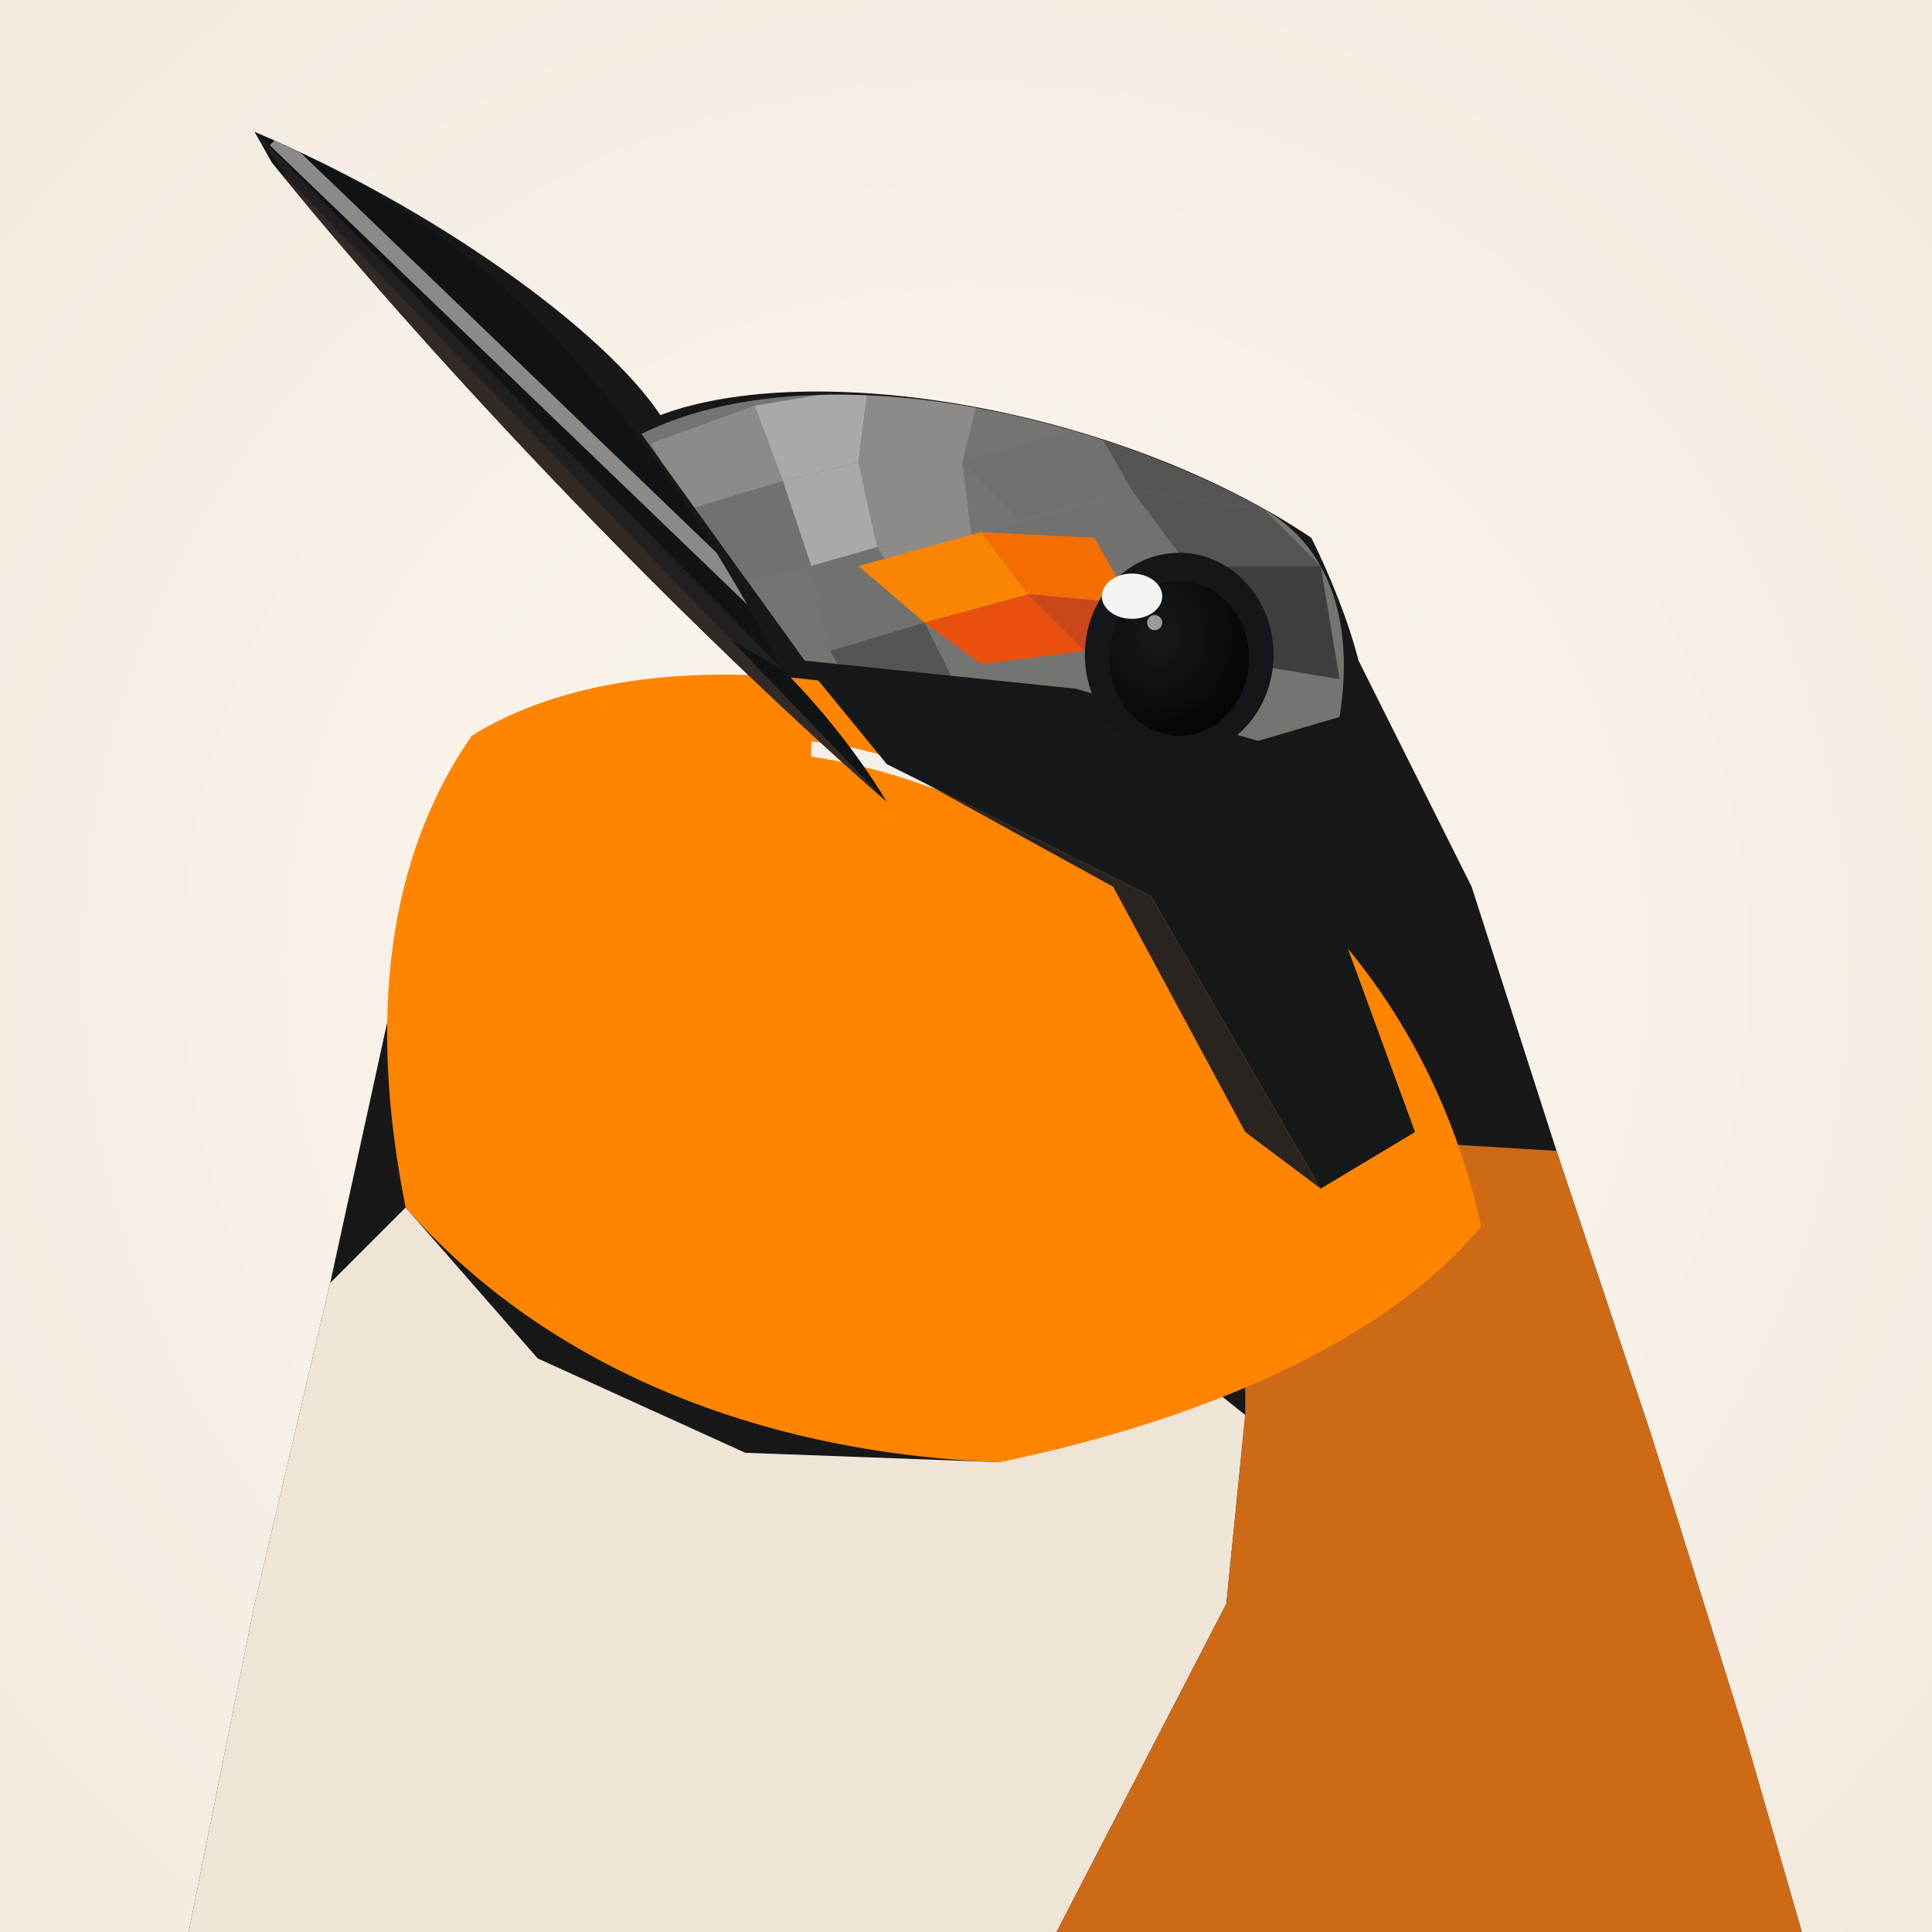
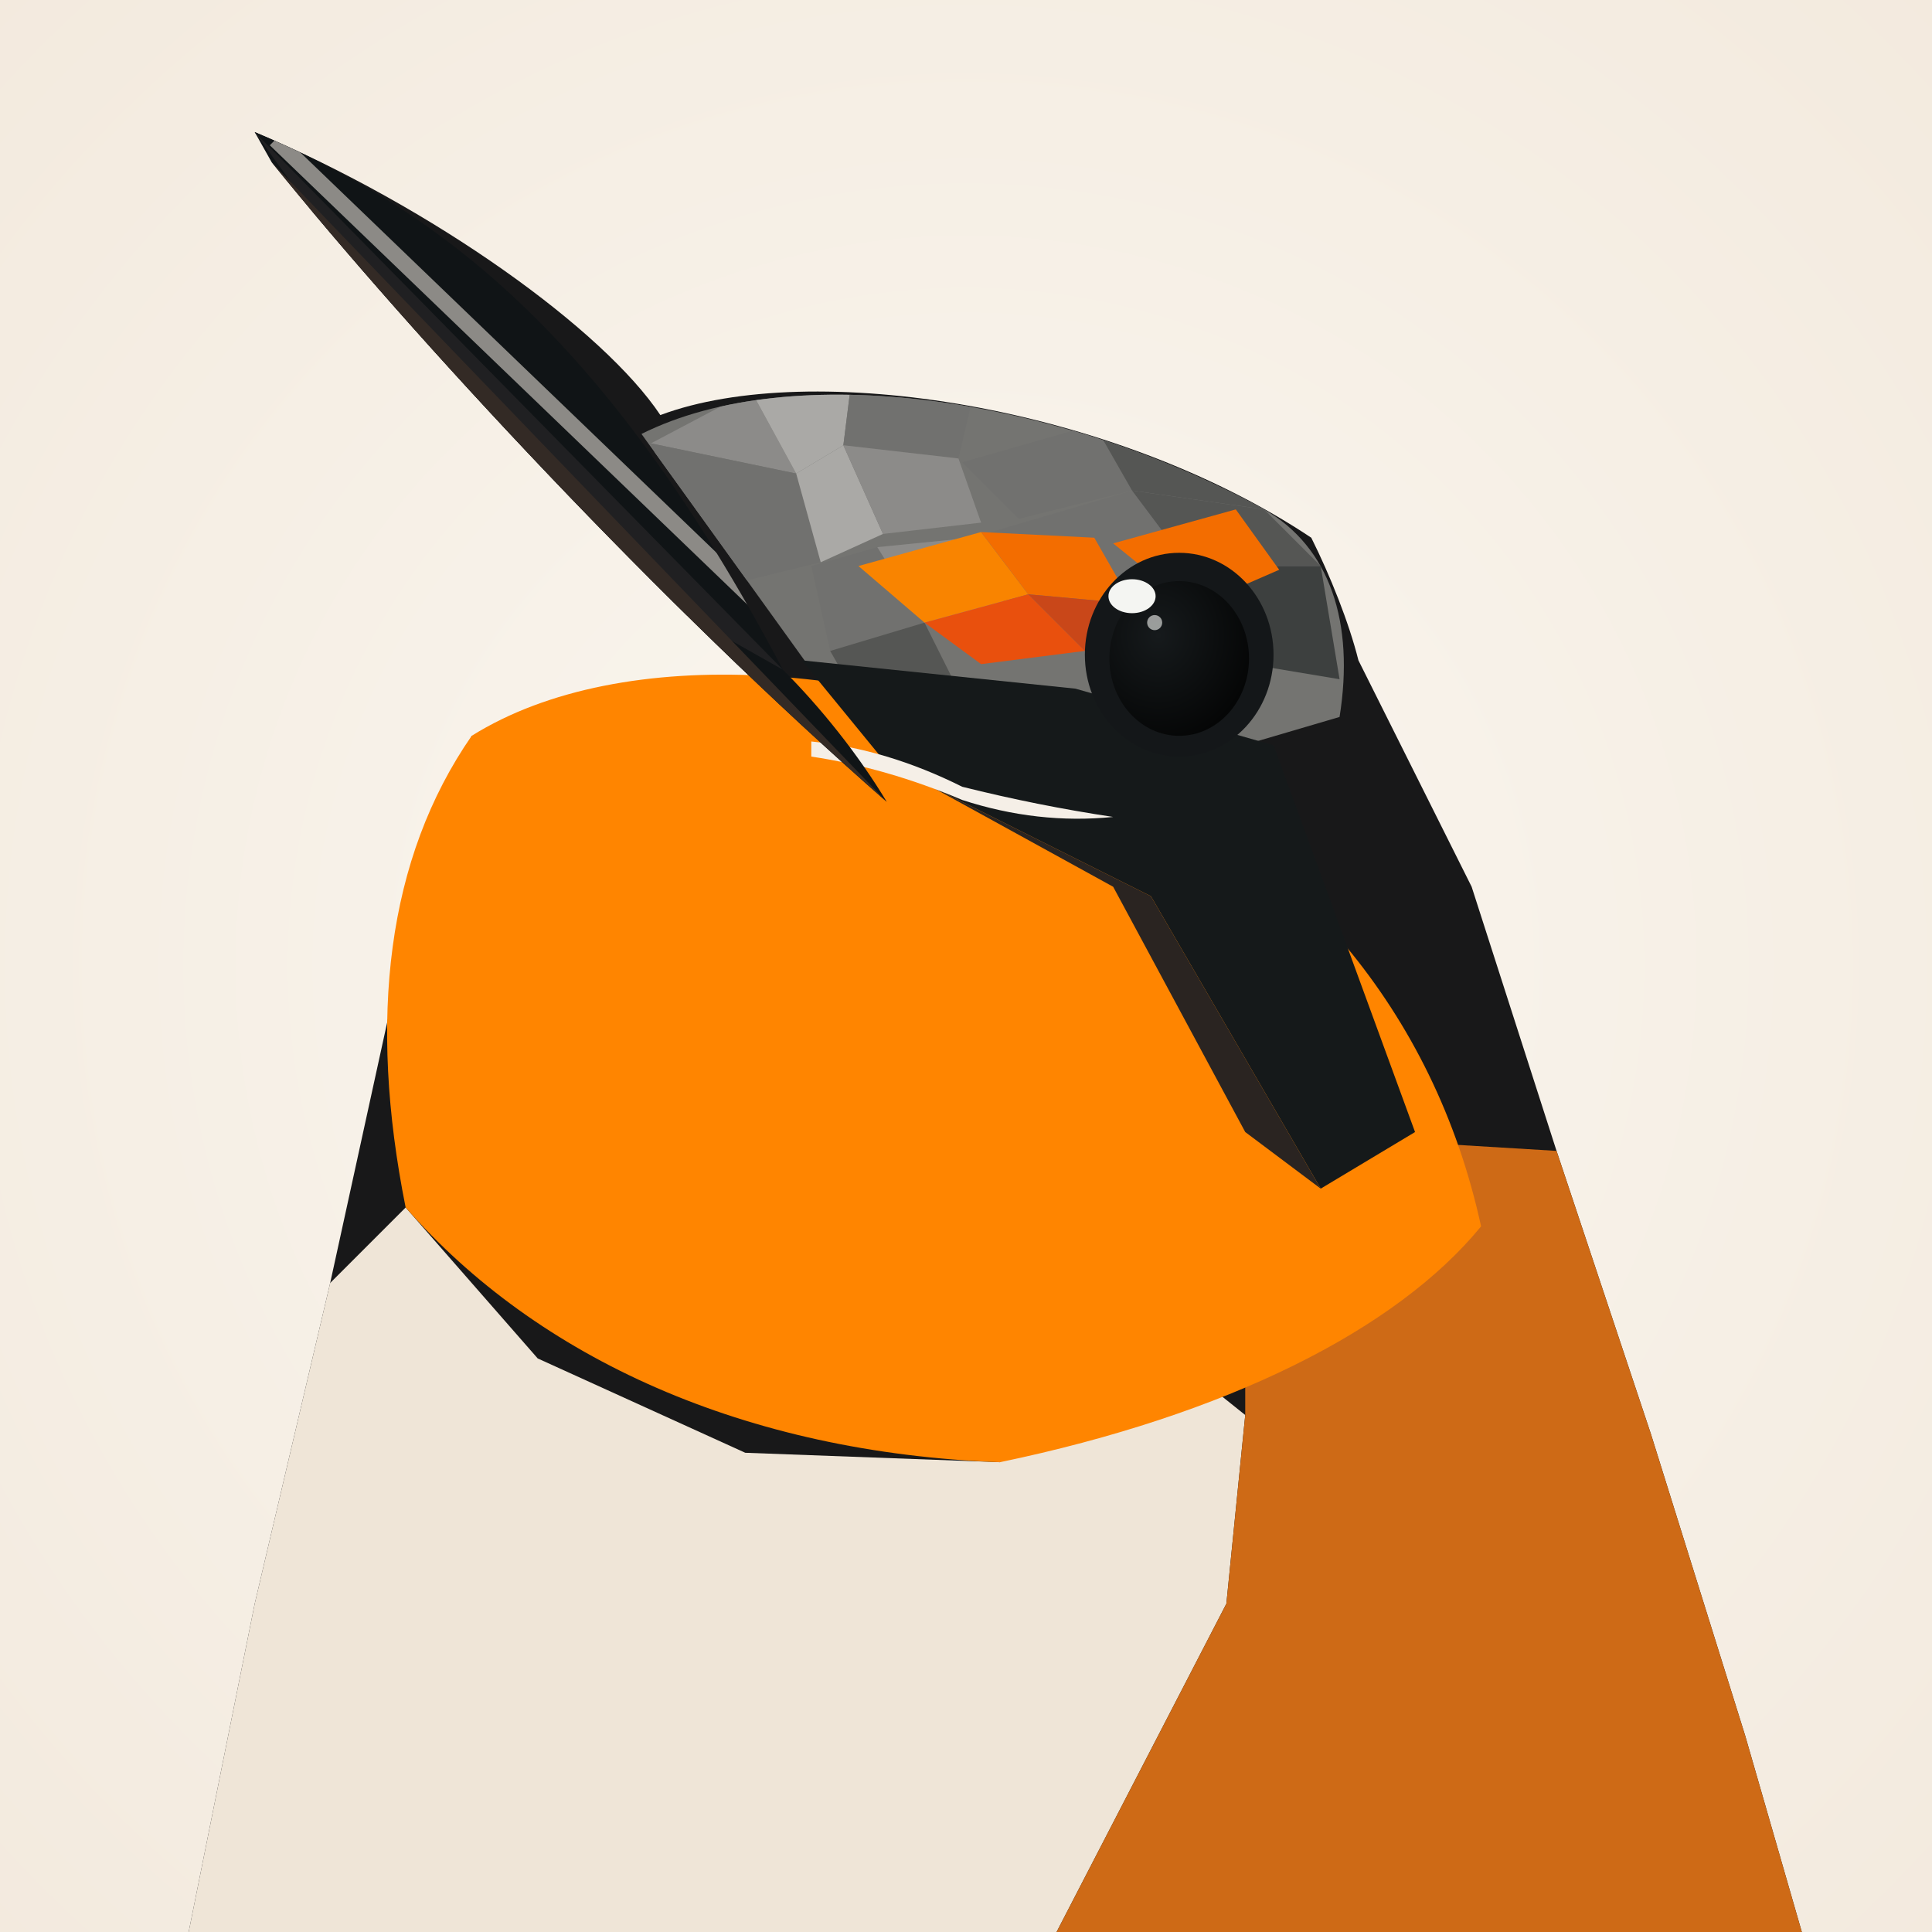
<svg xmlns="http://www.w3.org/2000/svg" viewBox="0 0 1024 1024" width="1024" height="1024">
  <defs>
    <radialGradient id="background-gradient" cx="50%" cy="50%" r="75%">
      <stop offset="0%" stop-color="#FBF7F0" />
      <stop offset="100%" stop-color="#F2E9DD" />
    </radialGradient>
    <radialGradient id="eye-iris-gradient" cx="35%" cy="35%" r="70%">
      <stop offset="0%" stop-color="#161A1C" />
      <stop offset="100%" stop-color="#050606" />
    </radialGradient>
    <clipPath id="beak-clip">
      <path d="M 135 70 C 230 110, 320 175, 415 355 C 435 375, 455 400, 470 425 C 350 320, 220 180, 144 86 Z" />
    </clipPath>
    <clipPath id="crown-clip">
      <path d="M 340 230 C 420 190, 560 210, 670 270 C 705 290, 718 330, 710 380 L 625 405 L 430 355 Z" />
    </clipPath>
    <clipPath id="preview-rounded-square">
      <rect x="0" y="0" width="1024" height="1024" rx="220" ry="220" />
    </clipPath>
  </defs>
  <g id="icon">
    <rect id="background" x="0" y="0" width="1024" height="1024" fill="url(#background-gradient)" />
    <g id="bird">
      <path id="bird-silhouette" d="M 135 70 C 230 110, 320 175, 350 220 C 430 190, 590 215, 695 285 C 705 305, 715 330, 720 350 L 780 470 L 825 610 L 875 760 L 925 920 L 955 1024 L 100 1024 L 135 850 L 175 680 L 210 520 L 250 390 C 320 380, 410 405, 470 425 C 350 320, 220 180, 135 70 Z" fill="#181819" />
      <polygon id="chest-base" points="610 710 530 775 395 770 285 720 215 640 175 680 135 850 100 1024 560 1024 650 850 660 750" fill="#EFE5D7" />
      <polygon id="side-body-base" points="660 600 825 610 875 760 925 920 955 1024 560 1024 650 850 660 750" fill="#CE6A16" />
      <path id="gorget-base" d="M 250 390 C 330 340, 470 350, 585 405 C 685 450, 760 535, 785 650 C 740 705, 650 750, 530 775 C 395 770, 285 720, 215 640 C 195 540, 205 455, 250 390 Z" fill="#FF8500" />
      <g id="head">
-         <path id="cheek-separator" d="M 430 393 Q 470 397, 510 417 Q 550 427, 590 433 Q 550 437, 510 424 Q 470 407, 430 401 Z" fill="#F5EFE7" />
        <path id="crown-base" d="M 340 230 C 420 190, 560 210, 670 270 C 705 290, 718 330, 710 380 L 625 405 L 430 355 Z" fill="#747471" />
        <g id="crown-facets" clip-path="url(#crown-clip)">
-           <polygon id="crown-facet-01" points="345 235 400 215 415 255 365 270" fill="#8C8B89" />
-           <polygon id="crown-facet-02" points="400 215 460 205 455 245 415 255" fill="#AAA9A6" />
-           <polygon id="crown-facet-03" points="460 205 520 205 510 245 455 245" fill="#8C8B89" />
-           <polygon id="crown-facet-04" points="365 270 415 255 430 300 380 310" fill="#71716F" />
-           <polygon id="crown-facet-05" points="415 255 455 245 465 290 430 300" fill="#AAA9A6" />
-           <polygon id="crown-facet-06" points="455 245 510 245 515 285 465 290" fill="#8C8B89" />
+           <polygon id="crown-facet-01" points="345 235 398 207 422 251" fill="#8C8B89" />
+           <polygon id="crown-facet-02" points="398 207 452 196 447 236 422 251" fill="#AAA9A6" />
+           <polygon id="crown-facet-03" points="452 196 516 209 508 243 447 236" fill="#71716F" />
+           <polygon id="crown-facet-04" points="345 235 422 251 435 298 378 312" fill="#71716F" />
+           <polygon id="crown-facet-05" points="422 251 447 236 468 283 435 298" fill="#AAA9A6" />
+           <polygon id="crown-facet-06" points="447 236 508 243 520 277 468 283" fill="#8C8B89" />
          <polygon id="crown-facet-07" points="510 245 580 225 600 260 540 275" fill="#71716F" />
          <polygon id="crown-facet-08" points="580 225 650 240 670 270 600 260" fill="#555654" />
          <polygon id="crown-facet-09" points="430 300 465 290 490 330 440 345" fill="#71716F" />
          <polygon id="crown-facet-10" points="465 290 515 285 535 325 490 330" fill="#8C8B89" />
          <polygon id="crown-facet-11" points="515 285 600 260 630 300 560 320" fill="#71716F" />
          <polygon id="crown-facet-12" points="630 300 700 300 710 360 650 350" fill="#3D403F" />
          <polygon id="crown-facet-13" points="440 345 490 330 510 370 460 380" fill="#555654" />
          <polygon id="crown-facet-14" points="600 260 670 270 700 300 630 300" fill="#555654" />
        </g>
        <g id="forehead">
          <polygon id="forehead-01" points="455 300 520 282 545 315 490 330" fill="#F98400" />
          <polygon id="forehead-02" points="520 282 580 285 600 320 545 315" fill="#F36D00" />
          <polygon id="forehead-03" points="490 330 545 315 575 345 520 352" fill="#E9500D" />
          <polygon id="forehead-04" points="545 315 600 320 625 350 575 345" fill="#C94719" />
+           <polygon id="forehead-05" points="590 288 655 270 678 302 632 322" fill="#F36D00" />
        </g>
        <polygon id="eye-stripe" points="425 350 570 365 675 395 750 600 700 630 610 475 470 405" fill="#15191A" />
        <polygon id="eye-stripe-secondary" points="470 405 610 475 700 630 660 600 590 470 490 415" fill="#2A2421" />
+         <path id="cheek-separator" d="M 430 393 Q 470 397, 510 417 Q 550 427, 590 433 Q 550 437, 510 424 Q 470 407, 430 401 Z" fill="#F5EFE7" />
        <g id="eye">
          <ellipse id="eye-outer" cx="625" cy="347" rx="50" ry="54" fill="#141719" />
          <ellipse id="eye-iris" cx="625" cy="349" rx="37" ry="41" fill="url(#eye-iris-gradient)" />
-           <ellipse id="eye-highlight-primary" cx="600" cy="316" rx="16" ry="12" fill="#F4F5F2" />
+           <ellipse id="eye-highlight-primary" cx="600" cy="316" rx="12.5" ry="9" fill="#F4F5F2" />
          <ellipse id="eye-highlight-secondary" cx="612" cy="330" rx="4" ry="4" fill="#F4F5F2" opacity="0.6" />
        </g>
      </g>
      <g id="beak" clip-path="url(#beak-clip)">
        <path id="beak-main" d="M 135 70 C 230 110, 320 175, 415 355 C 435 375, 455 400, 470 425 C 350 320, 220 180, 144 86 Z" fill="#101416" />
        <polygon id="beak-face-upper" points="135 70 415 355 300 290 200 160" fill="#202022" />
        <polygon id="beak-face-lower" points="144 86 470 425 350 340 220 180" fill="#332A25" />
        <polygon id="beak-highlight" points="149 71 411 323 405 329 143 77" fill="#C6C2BA" opacity="0.68" />
      </g>
    </g>
  </g>
</svg>
